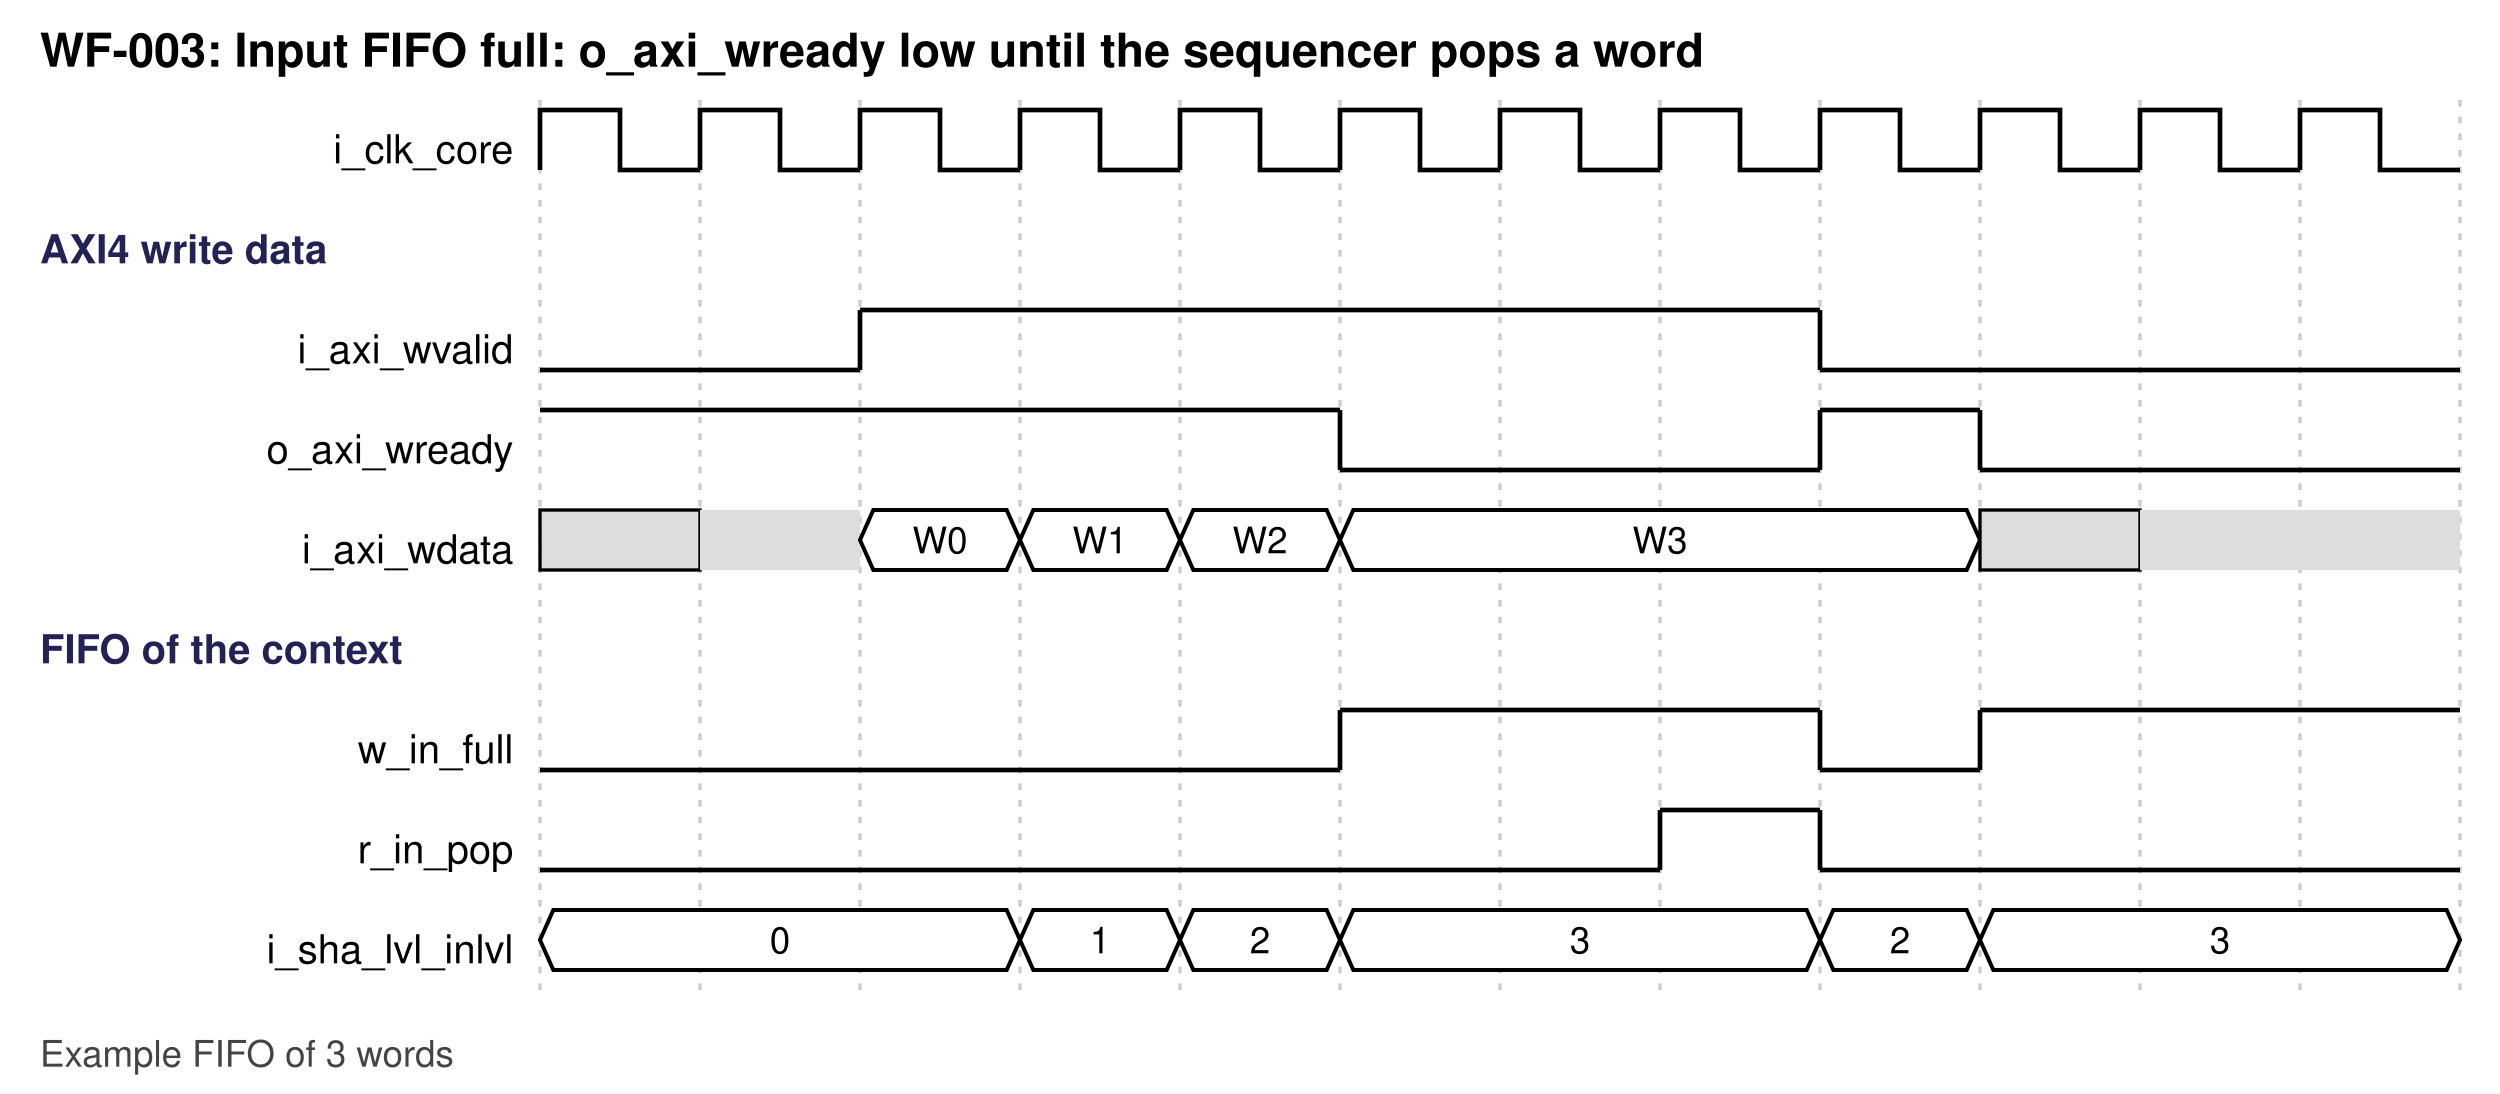
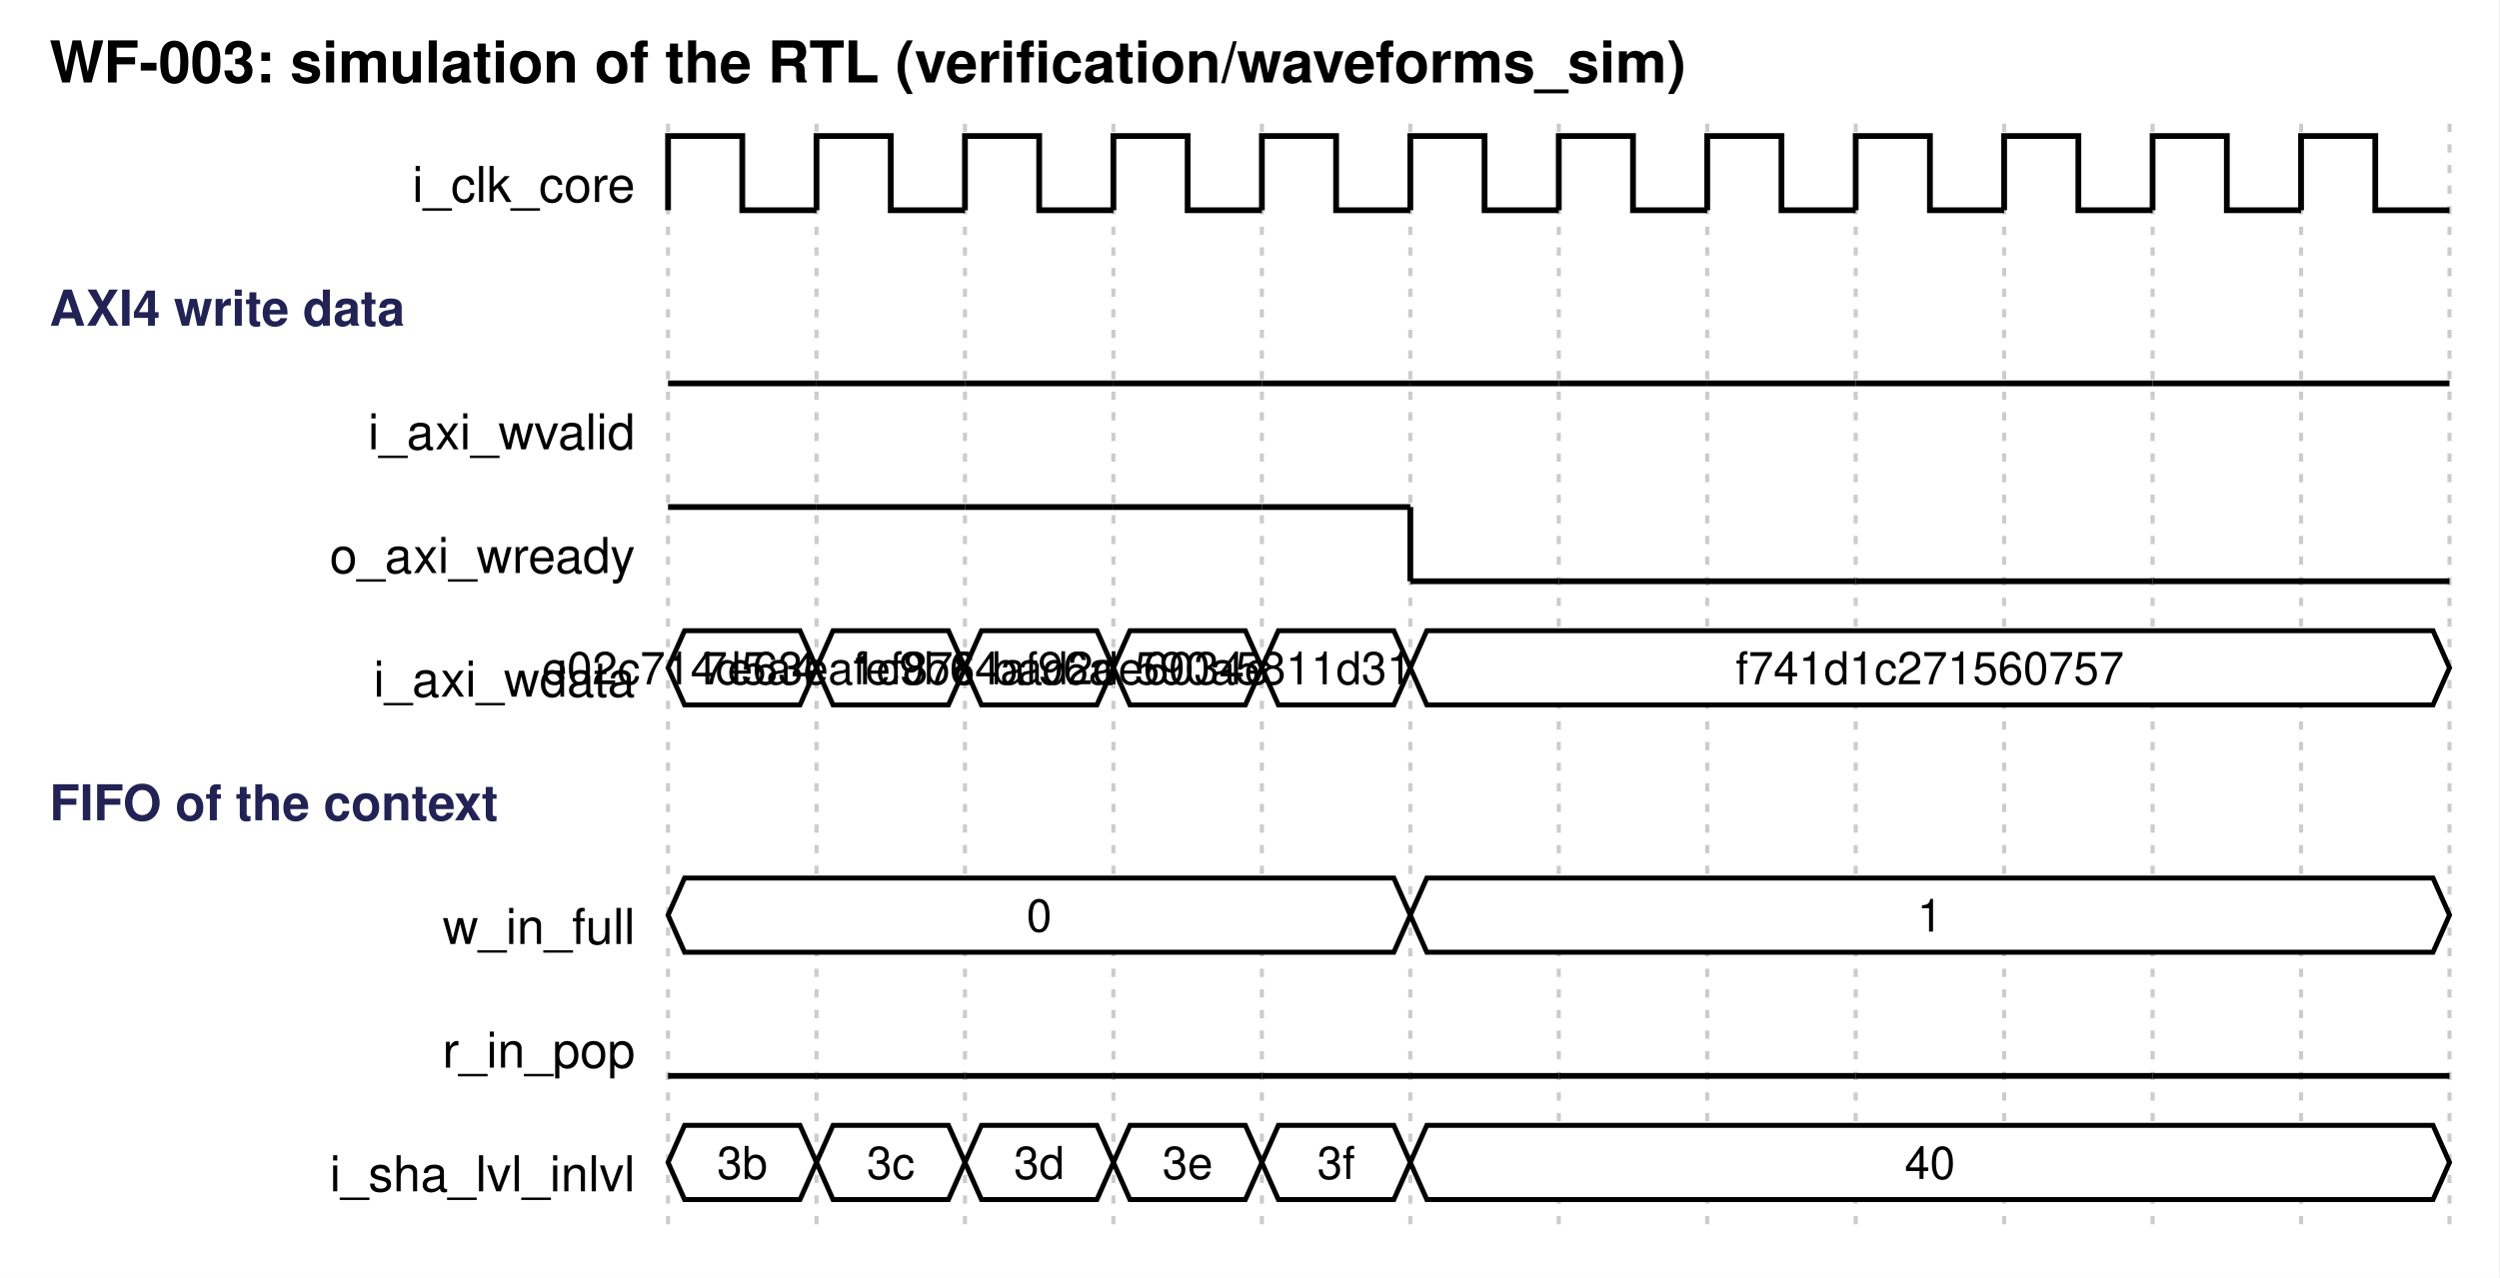
- <svg xmlns="http://www.w3.org/2000/svg" width="750" height="328" viewBox="0 0 750 328" font-family="Helvetica,Arial,sans-serif">
+ <svg xmlns="http://www.w3.org/2000/svg" width="606" height="310" viewBox="0 0 606 310" font-family="Helvetica,Arial,sans-serif">
  <rect width="100%" height="100%" fill="#fff" />
-   <text x="12" y="20" font-size="14" font-weight="bold">WF-003: Input FIFO full: o_axi_wready low until the sequencer pops a word</text>
+   <text x="12" y="20" font-size="14" font-weight="bold">WF-003: simulation of the RTL (verification/waveforms_sim)</text>
  <line x1="162" y1="30" x2="162" y2="300" stroke="#ccc" stroke-dasharray="2,3" />
-   <line x1="210" y1="30" x2="210" y2="300" stroke="#ccc" stroke-dasharray="2,3" />
-   <line x1="258" y1="30" x2="258" y2="300" stroke="#ccc" stroke-dasharray="2,3" />
+   <line x1="198" y1="30" x2="198" y2="300" stroke="#ccc" stroke-dasharray="2,3" />
+   <line x1="234" y1="30" x2="234" y2="300" stroke="#ccc" stroke-dasharray="2,3" />
+   <line x1="270" y1="30" x2="270" y2="300" stroke="#ccc" stroke-dasharray="2,3" />
  <line x1="306" y1="30" x2="306" y2="300" stroke="#ccc" stroke-dasharray="2,3" />
-   <line x1="354" y1="30" x2="354" y2="300" stroke="#ccc" stroke-dasharray="2,3" />
-   <line x1="402" y1="30" x2="402" y2="300" stroke="#ccc" stroke-dasharray="2,3" />
+   <line x1="342" y1="30" x2="342" y2="300" stroke="#ccc" stroke-dasharray="2,3" />
+   <line x1="378" y1="30" x2="378" y2="300" stroke="#ccc" stroke-dasharray="2,3" />
+   <line x1="414" y1="30" x2="414" y2="300" stroke="#ccc" stroke-dasharray="2,3" />
  <line x1="450" y1="30" x2="450" y2="300" stroke="#ccc" stroke-dasharray="2,3" />
-   <line x1="498" y1="30" x2="498" y2="300" stroke="#ccc" stroke-dasharray="2,3" />
-   <line x1="546" y1="30" x2="546" y2="300" stroke="#ccc" stroke-dasharray="2,3" />
+   <line x1="486" y1="30" x2="486" y2="300" stroke="#ccc" stroke-dasharray="2,3" />
+   <line x1="522" y1="30" x2="522" y2="300" stroke="#ccc" stroke-dasharray="2,3" />
+   <line x1="558" y1="30" x2="558" y2="300" stroke="#ccc" stroke-dasharray="2,3" />
  <line x1="594" y1="30" x2="594" y2="300" stroke="#ccc" stroke-dasharray="2,3" />
-   <line x1="642" y1="30" x2="642" y2="300" stroke="#ccc" stroke-dasharray="2,3" />
-   <line x1="690" y1="30" x2="690" y2="300" stroke="#ccc" stroke-dasharray="2,3" />
-   <line x1="738" y1="30" x2="738" y2="300" stroke="#ccc" stroke-dasharray="2,3" />
  <text x="154" y="49" font-size="12" text-anchor="end">i_clk_core</text>
-   <polyline points="162.0,51.0 162.0,33.0 186.0,33.0 186.0,51.0 210.0,51.0" stroke="#000" stroke-width="1.4" fill="none" />
-   <polyline points="210.0,51.0 210.0,33.0 234.0,33.0 234.0,51.0 258.0,51.0" stroke="#000" stroke-width="1.4" fill="none" />
-   <polyline points="258.0,51.0 258.0,33.0 282.0,33.0 282.0,51.0 306.0,51.0" stroke="#000" stroke-width="1.4" fill="none" />
-   <polyline points="306.0,51.0 306.0,33.0 330.0,33.0 330.0,51.0 354.0,51.0" stroke="#000" stroke-width="1.4" fill="none" />
-   <polyline points="354.0,51.0 354.0,33.0 378.0,33.0 378.0,51.0 402.0,51.0" stroke="#000" stroke-width="1.4" fill="none" />
-   <polyline points="402.0,51.0 402.0,33.0 426.0,33.0 426.0,51.0 450.0,51.0" stroke="#000" stroke-width="1.4" fill="none" />
-   <polyline points="450.0,51.0 450.0,33.0 474.0,33.0 474.0,51.0 498.0,51.0" stroke="#000" stroke-width="1.4" fill="none" />
-   <polyline points="498.0,51.0 498.0,33.0 522.0,33.0 522.0,51.0 546.0,51.0" stroke="#000" stroke-width="1.4" fill="none" />
-   <polyline points="546.0,51.0 546.0,33.0 570.0,33.0 570.0,51.0 594.0,51.0" stroke="#000" stroke-width="1.4" fill="none" />
-   <polyline points="594.0,51.0 594.0,33.0 618.0,33.0 618.0,51.0 642.0,51.0" stroke="#000" stroke-width="1.4" fill="none" />
-   <polyline points="642.0,51.0 642.0,33.0 666.0,33.0 666.0,51.0 690.0,51.0" stroke="#000" stroke-width="1.4" fill="none" />
-   <polyline points="690.0,51.0 690.0,33.0 714.0,33.0 714.0,51.0 738.0,51.0" stroke="#000" stroke-width="1.4" fill="none" />
+   <polyline points="162.0,51.0 162.0,33.0 180.0,33.0 180.0,51.0 198.0,51.0" stroke="#000" stroke-width="1.4" fill="none" />
+   <polyline points="198.0,51.0 198.0,33.0 216.0,33.0 216.0,51.0 234.0,51.0" stroke="#000" stroke-width="1.4" fill="none" />
+   <polyline points="234.0,51.0 234.0,33.0 252.0,33.0 252.0,51.0 270.0,51.0" stroke="#000" stroke-width="1.4" fill="none" />
+   <polyline points="270.0,51.0 270.0,33.0 288.0,33.0 288.0,51.0 306.0,51.0" stroke="#000" stroke-width="1.4" fill="none" />
+   <polyline points="306.0,51.0 306.0,33.0 324.0,33.0 324.0,51.0 342.0,51.0" stroke="#000" stroke-width="1.4" fill="none" />
+   <polyline points="342.0,51.0 342.0,33.0 360.0,33.0 360.0,51.0 378.0,51.0" stroke="#000" stroke-width="1.4" fill="none" />
+   <polyline points="378.0,51.0 378.0,33.0 396.0,33.0 396.0,51.0 414.0,51.0" stroke="#000" stroke-width="1.4" fill="none" />
+   <polyline points="414.0,51.0 414.0,33.0 432.0,33.0 432.0,51.0 450.0,51.0" stroke="#000" stroke-width="1.4" fill="none" />
+   <polyline points="450.0,51.0 450.0,33.0 468.0,33.0 468.0,51.0 486.0,51.0" stroke="#000" stroke-width="1.4" fill="none" />
+   <polyline points="486.0,51.0 486.0,33.0 504.0,33.0 504.0,51.0 522.0,51.0" stroke="#000" stroke-width="1.4" fill="none" />
+   <polyline points="522.0,51.0 522.0,33.0 540.0,33.0 540.0,51.0 558.0,51.0" stroke="#000" stroke-width="1.4" fill="none" />
+   <polyline points="558.0,51.0 558.0,33.0 576.0,33.0 576.0,51.0 594.0,51.0" stroke="#000" stroke-width="1.4" fill="none" />
  <text x="12" y="79" font-size="12" font-weight="bold" fill="#225">AXI4 write data</text>
  <text x="154" y="109" font-size="12" text-anchor="end">i_axi_wvalid</text>
-   <polyline points="162.0,111.0 210.0,111.0" stroke="#000" stroke-width="1.4" fill="none" />
-   <polyline points="210.0,111.0 258.0,111.0" stroke="#000" stroke-width="1.4" fill="none" />
-   <polyline points="258.0,111.0 258.0,93.0" stroke="#000" stroke-width="1.4" fill="none" />
-   <polyline points="258.0,93.0 306.0,93.0" stroke="#000" stroke-width="1.4" fill="none" />
-   <polyline points="306.0,93.0 354.0,93.0" stroke="#000" stroke-width="1.4" fill="none" />
-   <polyline points="354.0,93.0 402.0,93.0" stroke="#000" stroke-width="1.4" fill="none" />
-   <polyline points="402.0,93.0 450.0,93.0" stroke="#000" stroke-width="1.4" fill="none" />
-   <polyline points="450.0,93.0 498.0,93.0" stroke="#000" stroke-width="1.4" fill="none" />
-   <polyline points="498.0,93.0 546.0,93.0" stroke="#000" stroke-width="1.4" fill="none" />
-   <polyline points="546.0,93.0 546.0,111.0" stroke="#000" stroke-width="1.4" fill="none" />
-   <polyline points="546.0,111.0 594.0,111.0" stroke="#000" stroke-width="1.4" fill="none" />
-   <polyline points="594.0,111.0 642.0,111.0" stroke="#000" stroke-width="1.4" fill="none" />
-   <polyline points="642.0,111.0 690.0,111.0" stroke="#000" stroke-width="1.4" fill="none" />
-   <polyline points="690.0,111.0 738.0,111.0" stroke="#000" stroke-width="1.4" fill="none" />
+   <polyline points="162.0,93.0 198.0,93.0" stroke="#000" stroke-width="1.4" fill="none" />
+   <polyline points="198.0,93.0 234.0,93.0" stroke="#000" stroke-width="1.4" fill="none" />
+   <polyline points="234.0,93.0 270.0,93.0" stroke="#000" stroke-width="1.4" fill="none" />
+   <polyline points="270.0,93.0 306.0,93.0" stroke="#000" stroke-width="1.4" fill="none" />
+   <polyline points="306.0,93.0 342.0,93.0" stroke="#000" stroke-width="1.4" fill="none" />
+   <polyline points="342.0,93.0 378.0,93.0" stroke="#000" stroke-width="1.4" fill="none" />
+   <polyline points="378.0,93.0 414.0,93.0" stroke="#000" stroke-width="1.4" fill="none" />
+   <polyline points="414.0,93.0 450.0,93.0" stroke="#000" stroke-width="1.4" fill="none" />
+   <polyline points="450.0,93.0 486.0,93.0" stroke="#000" stroke-width="1.4" fill="none" />
+   <polyline points="486.0,93.0 522.0,93.0" stroke="#000" stroke-width="1.4" fill="none" />
+   <polyline points="522.0,93.0 558.0,93.0" stroke="#000" stroke-width="1.4" fill="none" />
+   <polyline points="558.0,93.0 594.0,93.0" stroke="#000" stroke-width="1.4" fill="none" />
  <text x="154" y="139" font-size="12" text-anchor="end">o_axi_wready</text>
-   <polyline points="162.0,123.0 210.0,123.0" stroke="#000" stroke-width="1.4" fill="none" />
-   <polyline points="210.0,123.0 258.0,123.0" stroke="#000" stroke-width="1.4" fill="none" />
-   <polyline points="258.0,123.0 306.0,123.0" stroke="#000" stroke-width="1.4" fill="none" />
-   <polyline points="306.0,123.0 354.0,123.0" stroke="#000" stroke-width="1.4" fill="none" />
-   <polyline points="354.0,123.0 402.0,123.0" stroke="#000" stroke-width="1.4" fill="none" />
-   <polyline points="402.0,123.0 402.0,141.0" stroke="#000" stroke-width="1.4" fill="none" />
-   <polyline points="402.0,141.0 450.0,141.0" stroke="#000" stroke-width="1.4" fill="none" />
-   <polyline points="450.0,141.0 498.0,141.0" stroke="#000" stroke-width="1.4" fill="none" />
-   <polyline points="498.0,141.0 546.0,141.0" stroke="#000" stroke-width="1.4" fill="none" />
-   <polyline points="546.0,141.0 546.0,123.0" stroke="#000" stroke-width="1.4" fill="none" />
-   <polyline points="546.0,123.0 594.0,123.0" stroke="#000" stroke-width="1.4" fill="none" />
-   <polyline points="594.0,123.0 594.0,141.0" stroke="#000" stroke-width="1.4" fill="none" />
-   <polyline points="594.0,141.0 642.0,141.0" stroke="#000" stroke-width="1.4" fill="none" />
-   <polyline points="642.0,141.0 690.0,141.0" stroke="#000" stroke-width="1.4" fill="none" />
-   <polyline points="690.0,141.0 738.0,141.0" stroke="#000" stroke-width="1.4" fill="none" />
+   <polyline points="162.0,123.0 198.0,123.0" stroke="#000" stroke-width="1.4" fill="none" />
+   <polyline points="198.0,123.0 234.0,123.0" stroke="#000" stroke-width="1.4" fill="none" />
+   <polyline points="234.0,123.0 270.0,123.0" stroke="#000" stroke-width="1.4" fill="none" />
+   <polyline points="270.0,123.0 306.0,123.0" stroke="#000" stroke-width="1.4" fill="none" />
+   <polyline points="306.0,123.0 342.0,123.0" stroke="#000" stroke-width="1.4" fill="none" />
+   <polyline points="342.0,123.0 342.0,141.0" stroke="#000" stroke-width="1.4" fill="none" />
+   <polyline points="342.0,141.0 378.0,141.0" stroke="#000" stroke-width="1.4" fill="none" />
+   <polyline points="378.0,141.0 414.0,141.0" stroke="#000" stroke-width="1.4" fill="none" />
+   <polyline points="414.0,141.0 450.0,141.0" stroke="#000" stroke-width="1.4" fill="none" />
+   <polyline points="450.0,141.0 486.0,141.0" stroke="#000" stroke-width="1.4" fill="none" />
+   <polyline points="486.0,141.0 522.0,141.0" stroke="#000" stroke-width="1.4" fill="none" />
+   <polyline points="522.0,141.0 558.0,141.0" stroke="#000" stroke-width="1.4" fill="none" />
+   <polyline points="558.0,141.0 594.0,141.0" stroke="#000" stroke-width="1.4" fill="none" />
  <text x="154" y="169" font-size="12" text-anchor="end">i_axi_wdata</text>
-   <rect x="162.0" y="153.0" width="48.0" height="18.0" fill="#ddd" stroke="#000" />
-   <rect x="210.0" y="153.0" width="48.0" height="18.0" fill="#ddd" stroke="none" />
-   <polygon points="262.0,153.0 302.0,153.0 306.0,162.0 302.0,171.0 262.0,171.0 258.0,162.0" fill="#ffffff" stroke="#000" stroke-width="1.2" />
-   <text x="282.0" y="166.0" text-anchor="middle" font-size="11">W0</text>
-   <polygon points="310.0,153.0 350.0,153.0 354.0,162.0 350.0,171.0 310.0,171.0 306.0,162.0" fill="#ffffff" stroke="#000" stroke-width="1.2" />
-   <text x="330.0" y="166.0" text-anchor="middle" font-size="11">W1</text>
-   <polygon points="358.0,153.0 398.0,153.0 402.0,162.0 398.0,171.0 358.0,171.0 354.0,162.0" fill="#ffffff" stroke="#000" stroke-width="1.2" />
-   <text x="378.0" y="166.0" text-anchor="middle" font-size="11">W2</text>
-   <polygon points="406.0,153.0 590.0,153.0 594.0,162.0 590.0,171.0 406.0,171.0 402.0,162.0" fill="#ffffff" stroke="#000" stroke-width="1.2" />
-   <text x="498.0" y="166.0" text-anchor="middle" font-size="11">W3</text>
-   <rect x="594.0" y="153.0" width="48.0" height="18.0" fill="#ddd" stroke="#000" />
-   <rect x="642.0" y="153.0" width="48.0" height="18.0" fill="#ddd" stroke="none" />
-   <rect x="690.0" y="153.0" width="48.0" height="18.0" fill="#ddd" stroke="none" />
+   <polygon points="166.0,153.0 194.0,153.0 198.0,162.0 194.0,171.0 166.0,171.0 162.0,162.0" fill="#ffffff" stroke="#000" stroke-width="1.2" />
+   <text x="180.0" y="166.0" text-anchor="middle" font-size="11">e02c714d5a40a6e2</text>
+   <polygon points="202.0,153.0 230.0,153.0 234.0,162.0 230.0,171.0 202.0,171.0 198.0,162.0" fill="#ffffff" stroke="#000" stroke-width="1.2" />
+   <text x="216.0" y="166.0" text-anchor="middle" font-size="11">7e63eafef8782093</text>
+   <polygon points="238.0,153.0 266.0,153.0 270.0,162.0 266.0,171.0 238.0,171.0 234.0,162.0" fill="#ffffff" stroke="#000" stroke-width="1.2" />
+   <text x="252.0" y="166.0" text-anchor="middle" font-size="11">1c9b64af96af9a44</text>
+   <polygon points="274.0,153.0 302.0,153.0 306.0,162.0 302.0,171.0 274.0,171.0 270.0,162.0" fill="#ffffff" stroke="#000" stroke-width="1.2" />
+   <text x="288.0" y="166.0" text-anchor="middle" font-size="11">bad2de6034e713f5</text>
+   <polygon points="310.0,153.0 338.0,153.0 342.0,162.0 338.0,171.0 310.0,171.0 306.0,162.0" fill="#ffffff" stroke="#000" stroke-width="1.2" />
+   <text x="324.0" y="166.0" text-anchor="middle" font-size="11">590a5811d31e8da6</text>
+   <polygon points="346.0,153.0 590.0,153.0 594.0,162.0 590.0,171.0 346.0,171.0 342.0,162.0" fill="#ffffff" stroke="#000" stroke-width="1.2" />
+   <text x="468.0" y="166.0" text-anchor="middle" font-size="11">f741d1c271560757</text>
  <text x="12" y="199" font-size="12" font-weight="bold" fill="#225">FIFO of the context</text>
  <text x="154" y="229" font-size="12" text-anchor="end">w_in_full</text>
-   <polyline points="162.0,231.0 210.0,231.0" stroke="#000" stroke-width="1.4" fill="none" />
-   <polyline points="210.0,231.0 258.0,231.0" stroke="#000" stroke-width="1.4" fill="none" />
-   <polyline points="258.0,231.0 306.0,231.0" stroke="#000" stroke-width="1.4" fill="none" />
-   <polyline points="306.0,231.0 354.0,231.0" stroke="#000" stroke-width="1.4" fill="none" />
-   <polyline points="354.0,231.0 402.0,231.0" stroke="#000" stroke-width="1.4" fill="none" />
-   <polyline points="402.0,231.0 402.0,213.0" stroke="#000" stroke-width="1.4" fill="none" />
-   <polyline points="402.0,213.0 450.0,213.0" stroke="#000" stroke-width="1.4" fill="none" />
-   <polyline points="450.0,213.0 498.0,213.0" stroke="#000" stroke-width="1.4" fill="none" />
-   <polyline points="498.0,213.0 546.0,213.0" stroke="#000" stroke-width="1.4" fill="none" />
-   <polyline points="546.0,213.0 546.0,231.0" stroke="#000" stroke-width="1.4" fill="none" />
-   <polyline points="546.0,231.0 594.0,231.0" stroke="#000" stroke-width="1.4" fill="none" />
-   <polyline points="594.0,231.0 594.0,213.0" stroke="#000" stroke-width="1.4" fill="none" />
-   <polyline points="594.0,213.0 642.0,213.0" stroke="#000" stroke-width="1.4" fill="none" />
-   <polyline points="642.0,213.0 690.0,213.0" stroke="#000" stroke-width="1.4" fill="none" />
-   <polyline points="690.0,213.0 738.0,213.0" stroke="#000" stroke-width="1.4" fill="none" />
+   <polygon points="166.0,213.0 338.0,213.0 342.0,222.0 338.0,231.0 166.0,231.0 162.0,222.0" fill="#ffffff" stroke="#000" stroke-width="1.2" />
+   <text x="252.0" y="226.0" text-anchor="middle" font-size="11">0</text>
+   <polygon points="346.0,213.0 590.0,213.0 594.0,222.0 590.0,231.0 346.0,231.0 342.0,222.0" fill="#ffffff" stroke="#000" stroke-width="1.2" />
+   <text x="468.0" y="226.0" text-anchor="middle" font-size="11">1</text>
  <text x="154" y="259" font-size="12" text-anchor="end">r_in_pop</text>
-   <polyline points="162.0,261.0 210.0,261.0" stroke="#000" stroke-width="1.4" fill="none" />
-   <polyline points="210.0,261.0 258.0,261.0" stroke="#000" stroke-width="1.4" fill="none" />
-   <polyline points="258.0,261.0 306.0,261.0" stroke="#000" stroke-width="1.4" fill="none" />
-   <polyline points="306.0,261.0 354.0,261.0" stroke="#000" stroke-width="1.4" fill="none" />
-   <polyline points="354.0,261.0 402.0,261.0" stroke="#000" stroke-width="1.4" fill="none" />
-   <polyline points="402.0,261.0 450.0,261.0" stroke="#000" stroke-width="1.4" fill="none" />
-   <polyline points="450.0,261.0 498.0,261.0" stroke="#000" stroke-width="1.4" fill="none" />
-   <polyline points="498.0,261.0 498.0,243.0" stroke="#000" stroke-width="1.4" fill="none" />
-   <polyline points="498.0,243.0 546.0,243.0" stroke="#000" stroke-width="1.4" fill="none" />
-   <polyline points="546.0,243.0 546.0,261.0" stroke="#000" stroke-width="1.4" fill="none" />
-   <polyline points="546.0,261.0 594.0,261.0" stroke="#000" stroke-width="1.4" fill="none" />
-   <polyline points="594.0,261.0 642.0,261.0" stroke="#000" stroke-width="1.4" fill="none" />
-   <polyline points="642.0,261.0 690.0,261.0" stroke="#000" stroke-width="1.4" fill="none" />
-   <polyline points="690.0,261.0 738.0,261.0" stroke="#000" stroke-width="1.4" fill="none" />
+   <polyline points="162.0,261.0 198.0,261.0" stroke="#000" stroke-width="1.4" fill="none" />
+   <polyline points="198.0,261.0 234.0,261.0" stroke="#000" stroke-width="1.4" fill="none" />
+   <polyline points="234.0,261.0 270.0,261.0" stroke="#000" stroke-width="1.4" fill="none" />
+   <polyline points="270.0,261.0 306.0,261.0" stroke="#000" stroke-width="1.4" fill="none" />
+   <polyline points="306.0,261.0 342.0,261.0" stroke="#000" stroke-width="1.4" fill="none" />
+   <polyline points="342.0,261.0 378.0,261.0" stroke="#000" stroke-width="1.4" fill="none" />
+   <polyline points="378.0,261.0 414.0,261.0" stroke="#000" stroke-width="1.4" fill="none" />
+   <polyline points="414.0,261.0 450.0,261.0" stroke="#000" stroke-width="1.4" fill="none" />
+   <polyline points="450.0,261.0 486.0,261.0" stroke="#000" stroke-width="1.4" fill="none" />
+   <polyline points="486.0,261.0 522.0,261.0" stroke="#000" stroke-width="1.4" fill="none" />
+   <polyline points="522.0,261.0 558.0,261.0" stroke="#000" stroke-width="1.4" fill="none" />
+   <polyline points="558.0,261.0 594.0,261.0" stroke="#000" stroke-width="1.4" fill="none" />
  <text x="154" y="289" font-size="12" text-anchor="end">i_sha_lvl_inlvl</text>
-   <polygon points="166.0,273.0 302.0,273.0 306.0,282.0 302.0,291.0 166.0,291.0 162.0,282.0" fill="#ffffff" stroke="#000" stroke-width="1.2" />
-   <text x="234.0" y="286.0" text-anchor="middle" font-size="11">0</text>
-   <polygon points="310.0,273.0 350.0,273.0 354.0,282.0 350.0,291.0 310.0,291.0 306.0,282.0" fill="#ffffff" stroke="#000" stroke-width="1.2" />
-   <text x="330.0" y="286.0" text-anchor="middle" font-size="11">1</text>
-   <polygon points="358.0,273.0 398.0,273.0 402.0,282.0 398.0,291.0 358.0,291.0 354.0,282.0" fill="#ffffff" stroke="#000" stroke-width="1.2" />
-   <text x="378.0" y="286.0" text-anchor="middle" font-size="11">2</text>
-   <polygon points="406.0,273.0 542.0,273.0 546.0,282.0 542.0,291.0 406.0,291.0 402.0,282.0" fill="#ffffff" stroke="#000" stroke-width="1.2" />
-   <text x="474.0" y="286.0" text-anchor="middle" font-size="11">3</text>
-   <polygon points="550.0,273.0 590.0,273.0 594.0,282.0 590.0,291.0 550.0,291.0 546.0,282.0" fill="#ffffff" stroke="#000" stroke-width="1.2" />
-   <text x="570.0" y="286.0" text-anchor="middle" font-size="11">2</text>
-   <polygon points="598.0,273.0 734.0,273.0 738.0,282.0 734.0,291.0 598.0,291.0 594.0,282.0" fill="#ffffff" stroke="#000" stroke-width="1.2" />
-   <text x="666.0" y="286.0" text-anchor="middle" font-size="11">3</text>
-   <text x="12" y="320" font-size="11" fill="#444">Example FIFO of 3 words</text>
+   <polygon points="166.0,273.0 194.0,273.0 198.0,282.0 194.0,291.0 166.0,291.0 162.0,282.0" fill="#ffffff" stroke="#000" stroke-width="1.2" />
+   <text x="180.0" y="286.0" text-anchor="middle" font-size="11">3b</text>
+   <polygon points="202.0,273.0 230.0,273.0 234.0,282.0 230.0,291.0 202.0,291.0 198.0,282.0" fill="#ffffff" stroke="#000" stroke-width="1.2" />
+   <text x="216.0" y="286.0" text-anchor="middle" font-size="11">3c</text>
+   <polygon points="238.0,273.0 266.0,273.0 270.0,282.0 266.0,291.0 238.0,291.0 234.0,282.0" fill="#ffffff" stroke="#000" stroke-width="1.2" />
+   <text x="252.0" y="286.0" text-anchor="middle" font-size="11">3d</text>
+   <polygon points="274.0,273.0 302.0,273.0 306.0,282.0 302.0,291.0 274.0,291.0 270.0,282.0" fill="#ffffff" stroke="#000" stroke-width="1.2" />
+   <text x="288.0" y="286.0" text-anchor="middle" font-size="11">3e</text>
+   <polygon points="310.0,273.0 338.0,273.0 342.0,282.0 338.0,291.0 310.0,291.0 306.0,282.0" fill="#ffffff" stroke="#000" stroke-width="1.2" />
+   <text x="324.0" y="286.0" text-anchor="middle" font-size="11">3f</text>
+   <polygon points="346.0,273.0 590.0,273.0 594.0,282.0 590.0,291.0 346.0,291.0 342.0,282.0" fill="#ffffff" stroke="#000" stroke-width="1.2" />
+   <text x="468.0" y="286.0" text-anchor="middle" font-size="11">40</text>
</svg>
